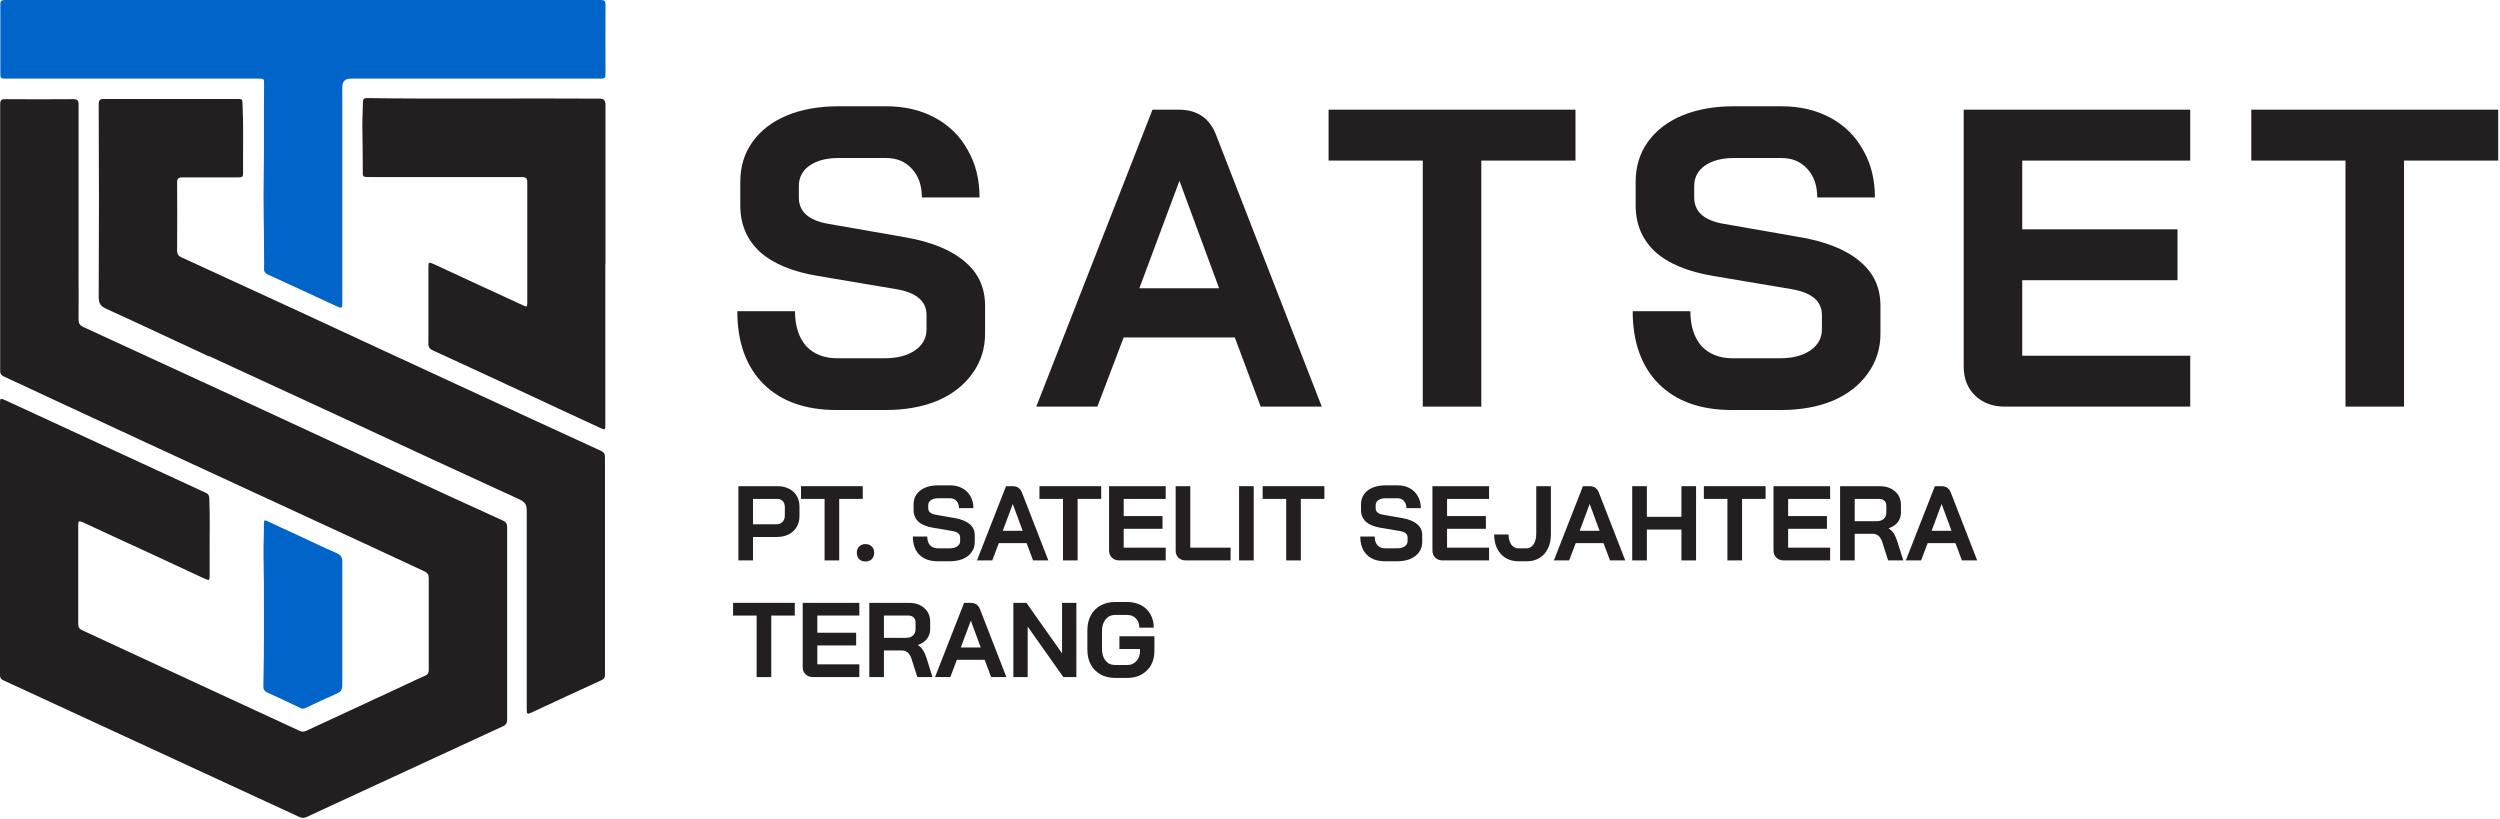
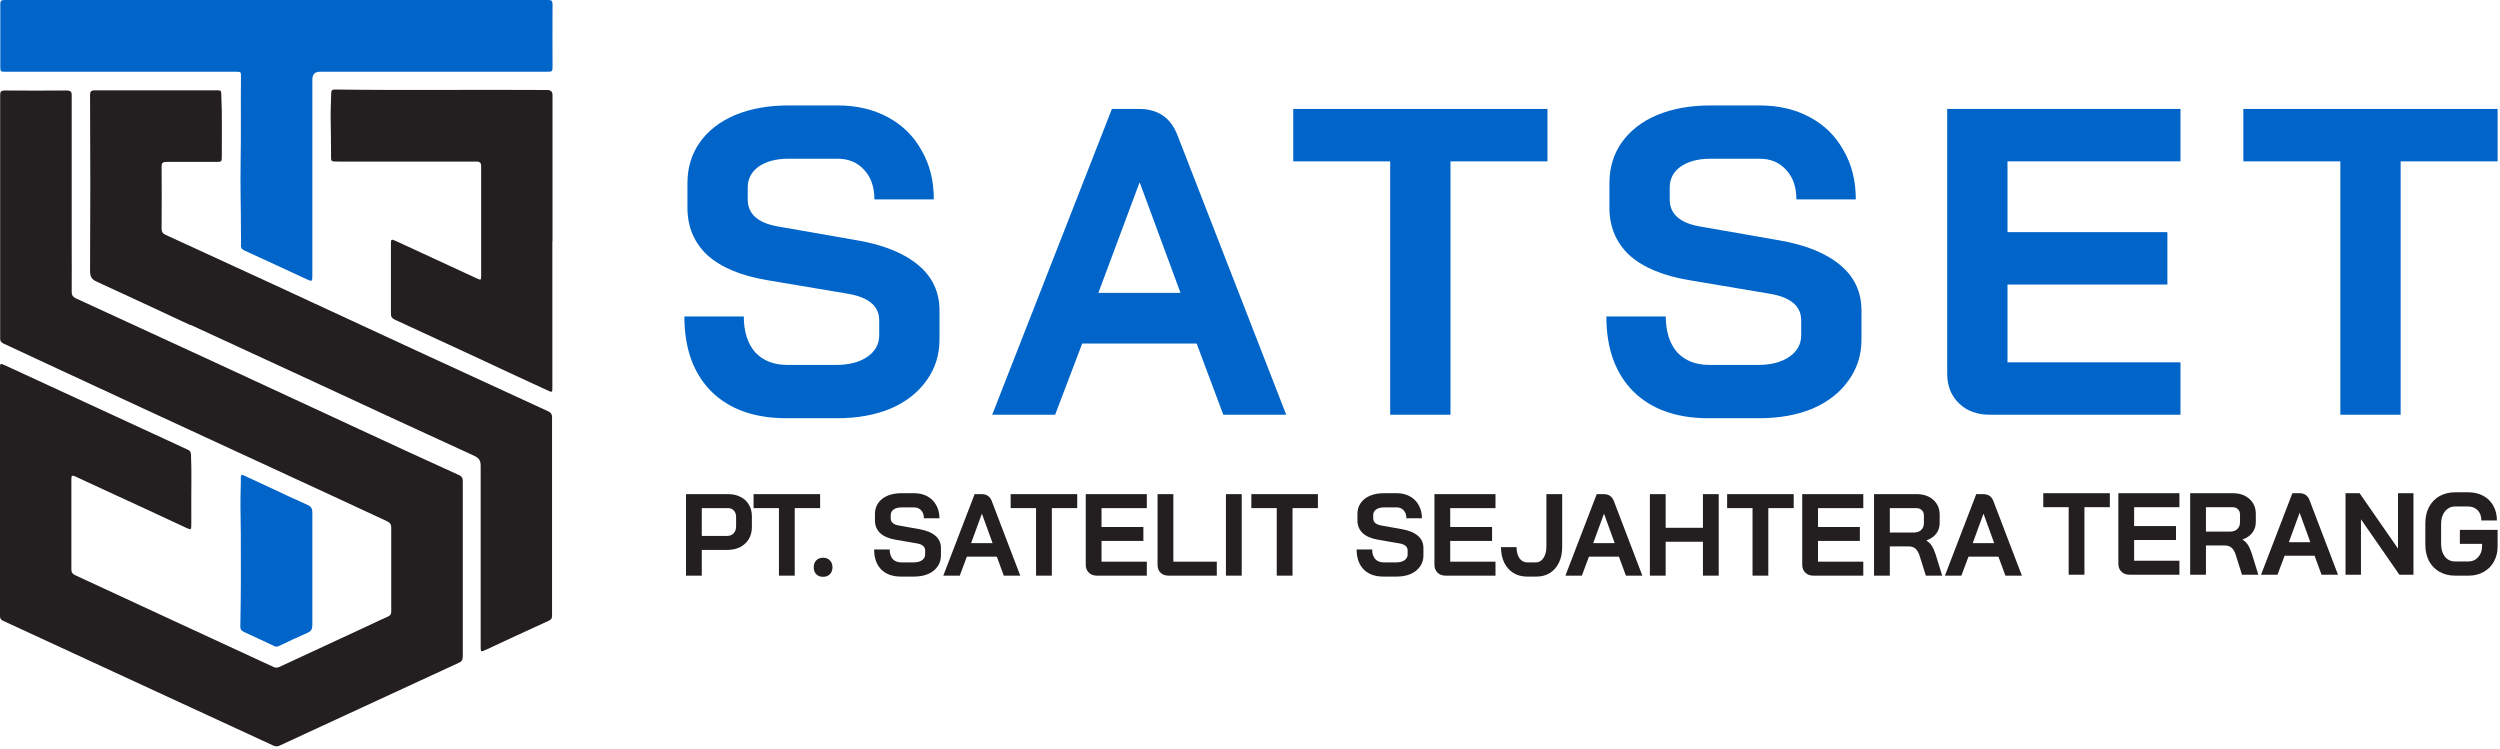
- <svg xmlns="http://www.w3.org/2000/svg" fill="none" viewBox="0 0 864 283" height="283" width="864">
-   <path fill="#231F20" d="M136.14 162.601C148.72 168.424 161.239 174.246 173.879 179.947C175.21 180.553 175.27 181.402 175.27 182.615C175.27 202.326 175.27 222.098 175.27 241.809C175.27 244.053 175.27 246.358 175.27 248.602C175.27 249.815 174.908 250.543 173.758 251.028C164.565 255.273 155.373 259.519 146.18 263.764C136.684 268.131 127.189 272.558 117.694 276.925C113.762 278.744 109.831 280.564 105.9 282.383C105.114 282.747 104.388 282.747 103.541 282.383C95.377 278.623 87.272 274.863 79.108 271.103C60.782 262.672 42.517 254.181 24.192 245.751C16.511 242.234 8.891 238.655 1.21 235.138C0.363 234.774 0 234.289 0 233.318C0 202.084 0 170.85 0 139.615C0 137.553 -1.80244e-07 137.492 1.996 138.402C23.527 148.349 45.057 158.295 66.649 168.242C68.161 168.909 69.612 169.697 71.124 170.304C72.031 170.668 72.273 171.274 72.334 172.184C72.636 178.977 72.394 185.83 72.455 192.623C72.455 194.624 72.455 196.565 72.455 198.566C72.455 200.689 72.394 200.75 70.519 199.9C64.713 197.232 58.907 194.503 53.041 191.773C44.876 188.013 36.651 184.253 28.486 180.432C27.276 179.886 27.035 180.129 27.035 181.402C27.035 192.805 27.035 204.207 27.035 215.669C27.035 216.822 27.458 217.367 28.486 217.853C41.913 224.039 55.339 230.286 68.826 236.533C80.438 241.93 92.05 247.267 103.602 252.605C104.388 252.969 104.993 252.908 105.779 252.605C117.21 247.267 128.64 241.991 140.011 236.715C142.309 235.623 144.607 234.531 146.966 233.5C147.813 233.136 148.175 232.59 148.175 231.62C148.175 221.006 148.175 210.332 148.175 199.719C148.175 198.566 147.692 197.96 146.724 197.475C139.345 194.078 131.967 190.621 124.528 187.164C115.395 182.919 106.202 178.734 97.07 174.488C82.676 167.817 68.282 161.206 53.888 154.535C42.759 149.38 31.57 144.164 20.442 139.009C14.031 136.037 7.62 133.004 1.149 130.033C0.484 129.608 0.06 129.244 0.06 128.274C0.06 97.525 0.06 66.775 0.06 36.026C0.06 34.632 0.423 34.268 1.814 34.268C9.616 34.328 17.418 34.328 25.281 34.268C26.732 34.268 27.216 34.753 27.155 36.148C27.155 55.616 27.155 75.024 27.155 94.492C27.155 99.829 27.216 105.106 27.155 110.443C27.155 111.717 27.518 112.384 28.728 112.99C46.267 121.057 63.746 129.123 81.285 137.189C84.914 138.887 130.334 159.933 136.14 162.601Z" />
-   <path fill="#231F20" d="M72.213 123.178C60.419 117.72 48.626 112.14 36.772 106.742C34.836 105.893 34.111 104.923 34.111 102.679C34.232 80.481 34.232 58.284 34.111 36.086C34.111 34.631 34.474 34.206 35.986 34.206C51.287 34.206 66.588 34.206 81.829 34.206C83.825 34.206 83.764 34.206 83.825 36.208C84.188 43.91 83.946 51.552 84.006 59.254C84.006 61.195 83.946 61.316 81.95 61.316C75.66 61.316 69.31 61.316 63.02 61.316C61.629 61.316 61.206 61.68 61.206 63.136C61.266 70.96 61.266 78.783 61.206 86.607C61.206 87.881 61.689 88.487 62.778 88.972C76.386 95.219 89.933 101.466 103.541 107.713C121.443 116.022 139.345 124.331 157.247 132.579C174.061 140.342 190.874 148.105 207.688 155.808C208.716 156.293 209.079 156.899 209.079 157.991C209.079 163.874 209.079 169.818 209.079 175.701C209.079 194.866 209.079 213.97 209.079 233.135C209.079 234.166 208.837 234.652 207.869 235.076C199.825 238.715 191.842 242.475 183.859 246.175C182.165 246.963 182.044 246.903 182.044 244.962C182.044 222.158 182.044 199.293 182.044 176.489C182.044 174.548 181.56 173.578 179.685 172.668C159.485 163.449 139.406 154.109 119.266 144.77C117.694 144.042 80.257 126.757 72.092 122.996L72.213 123.178Z" />
-   <path fill="#0064C9" d="M104.811 0C139.103 0 173.395 0 207.627 0C208.958 0 209.26 0.364 209.26 1.698C209.2 9.461 209.26 17.164 209.26 24.927C209.26 27.171 209.26 27.171 206.962 27.171C178.355 27.171 149.748 27.171 121.201 27.171C119.266 27.171 118.298 28.141 118.298 30.082C118.298 54.463 118.298 78.844 118.298 103.164C118.298 103.589 118.298 104.013 118.298 104.499C118.298 106.621 118.177 106.682 116.182 105.772C108.319 102.133 100.517 98.494 92.655 94.916C91.627 94.431 91.143 93.885 91.264 92.733C91.324 91.398 91.264 90.003 91.264 88.669C91.264 79.329 90.962 69.989 91.143 60.71C91.324 50.157 91.143 39.604 91.264 29.112C91.264 27.232 91.264 27.171 89.329 27.171C60.782 27.171 32.236 27.171 3.689 27.171C3.205 27.171 2.722 27.171 2.238 27.171C0.181 27.171 0.121 27.171 0.121 25.109C0.121 17.346 0.121 9.522 0.121 1.759C0.06 0.303 0.484 0 1.814 0C36.167 0 70.459 0 104.811 0Z" />
-   <path fill="#231F20" d="M209.2 91.398C209.2 109.836 209.2 128.273 209.2 146.65C209.2 148.651 209.2 148.712 207.385 147.863C197.769 143.435 188.213 139.008 178.657 134.52C168.981 130.032 159.304 125.544 149.627 121.116C148.417 120.57 147.994 119.903 148.055 118.569C148.055 109.836 148.055 101.163 148.055 92.429C148.055 90.549 148.175 90.489 149.929 91.277C160.211 96.068 170.493 100.799 180.774 105.53C182.105 106.136 182.226 106.075 182.226 104.559C182.226 90.731 182.226 76.903 182.226 63.075C182.226 61.62 181.802 61.195 180.351 61.195C163.054 61.195 145.756 61.195 128.399 61.195C124.891 61.195 125.435 61.256 125.375 58.223C125.314 54.099 125.375 50.035 125.254 45.911C125.133 42.333 125.375 38.755 125.435 35.176C125.435 34.267 125.858 33.903 126.766 33.903C153.619 34.267 180.472 33.903 207.325 34.085C208.615 34.085 209.26 34.752 209.26 36.086C209.26 54.463 209.26 72.84 209.26 91.216L209.2 91.398Z" />
-   <path fill="#0064C9" d="M118.298 215.425C118.298 222.521 118.298 229.617 118.298 236.713C118.298 238.229 117.875 239.078 116.424 239.685C112.795 241.262 109.226 242.96 105.658 244.658C105.053 244.961 104.509 245.022 103.904 244.719C100.094 242.899 96.223 241.08 92.353 239.321C91.325 238.836 90.962 238.169 91.022 237.077C91.264 225.432 91.264 213.788 91.204 202.143C91.204 197.655 91.022 193.167 91.083 188.679C91.083 186.071 91.264 183.463 91.204 180.855C91.204 179.642 91.627 179.703 92.474 180.127C95.921 181.765 99.368 183.342 102.816 184.919C107.352 187.041 111.888 189.225 116.484 191.226C117.875 191.833 118.298 192.682 118.298 194.077C118.298 201.173 118.298 208.269 118.298 215.364V215.425Z" />
-   <path fill="#231F20" d="M289.126 141.705C278.375 141.705 269.969 138.724 263.909 132.761C257.848 126.701 254.818 118.295 254.818 107.543H274.758C274.758 112.626 276.029 116.634 278.57 119.566C281.209 122.401 284.826 123.818 289.42 123.818H305.694C309.995 123.818 313.465 122.938 316.104 121.179C318.841 119.322 320.209 116.878 320.209 113.848V108.863C320.209 104.074 316.69 101.092 309.653 99.919L282.675 95.374C273.878 93.908 267.183 91.123 262.589 87.017C258.093 82.814 255.845 77.487 255.845 71.036V62.826C255.845 57.645 257.213 53.1 259.95 49.19C262.784 45.183 266.743 42.104 271.826 39.954C277.006 37.803 282.969 36.728 289.713 36.728H306.281C312.634 36.728 318.254 38.048 323.141 40.687C328.029 43.326 331.792 47.04 334.431 51.83C337.168 56.521 338.536 61.995 338.536 68.25H318.596C318.596 64.145 317.472 60.871 315.224 58.427C312.976 55.886 309.995 54.615 306.281 54.615H289.713C285.608 54.615 282.284 55.495 279.743 57.254C277.299 59.014 276.078 61.359 276.078 64.292V68.25C276.078 73.138 279.45 76.168 286.194 77.341L313.025 82.032C321.92 83.596 328.713 86.382 333.404 90.389C338.096 94.299 340.442 99.382 340.442 105.637V115.314C340.442 120.495 338.976 125.089 336.044 129.096C333.209 133.104 329.201 136.231 324.021 138.479C318.841 140.63 312.829 141.705 305.987 141.705H289.126Z" />
-   <path fill="#231F20" d="M426.751 116.634H388.337L379.247 140.532H358.134L398.307 37.901H407.397C413.751 37.901 418.051 40.833 420.3 46.698L456.807 140.532H435.694L426.751 116.634ZM393.762 99.626H421.326L407.691 62.679H407.544L393.762 99.626Z" />
-   <path fill="#231F20" d="M491.709 55.495H459.161V37.901H544.491V55.495H511.942V140.532H491.709V55.495Z" />
-   <path fill="#231F20" d="M598.566 141.705C587.814 141.705 579.408 138.724 573.348 132.761C567.288 126.701 564.258 118.295 564.258 107.543H584.198C584.198 112.626 585.468 116.634 588.01 119.566C590.649 122.401 594.265 123.818 598.859 123.818H615.134C619.434 123.818 622.904 122.938 625.543 121.179C628.28 119.322 629.649 116.878 629.649 113.848V108.863C629.649 104.074 626.13 101.092 619.092 99.919L592.115 95.374C583.318 93.908 576.623 91.123 572.029 87.017C567.532 82.814 565.284 77.487 565.284 71.036V62.826C565.284 57.645 566.653 53.1 569.39 49.19C572.224 45.183 576.183 42.104 581.265 39.954C586.446 37.803 592.408 36.728 599.153 36.728H615.72C622.073 36.728 627.694 38.048 632.581 40.687C637.468 43.326 641.231 47.04 643.87 51.83C646.607 56.521 647.976 61.995 647.976 68.25H628.036C628.036 64.145 626.912 60.871 624.664 58.427C622.416 55.886 619.434 54.615 615.72 54.615H599.153C595.047 54.615 591.724 55.495 589.183 57.254C586.739 59.014 585.517 61.359 585.517 64.292V68.25C585.517 73.138 588.889 76.168 595.634 77.341L622.464 82.032C631.359 83.596 638.152 86.382 642.844 90.389C647.536 94.299 649.882 99.382 649.882 105.637V115.314C649.882 120.495 648.415 125.089 645.483 129.096C642.649 133.104 638.641 136.231 633.461 138.479C628.28 140.63 622.269 141.705 615.427 141.705H598.566Z" />
-   <path fill="#231F20" d="M692.877 140.532C688.674 140.532 685.253 139.261 682.614 136.72C679.975 134.179 678.655 130.855 678.655 126.75V37.901H756.948V55.495H698.888V79.247H752.549V96.841H698.888V122.938H756.948V140.532H692.877Z" />
-   <path fill="#231F20" d="M810.599 55.495H778.05V37.901H863.381V55.495H830.832V140.532H810.599V55.495Z" />
-   <path fill="#231F20" d="M255.185 168.023H268.71C270.201 168.023 271.52 168.316 272.669 168.902C273.817 169.464 274.709 170.283 275.345 171.358C275.98 172.409 276.298 173.618 276.298 174.987V178.396C276.298 179.813 275.968 181.071 275.308 182.171C274.648 183.246 273.72 184.089 272.522 184.7C271.349 185.287 269.981 185.58 268.417 185.58H260.243V193.68H255.185V168.023ZM268.344 181.181C269.199 181.181 269.895 180.912 270.433 180.375C270.971 179.813 271.239 179.08 271.239 178.176V175.207C271.239 174.351 270.995 173.679 270.506 173.191C270.042 172.678 269.419 172.421 268.637 172.421H260.243V181.181H268.344Z" />
-   <path fill="#231F20" d="M284.971 172.421H276.834V168.023H298.166V172.421H290.029V193.68H284.971V172.421Z" />
-   <path fill="#231F20" d="M299.119 194.047C298.215 194.047 297.482 193.778 296.92 193.24C296.382 192.678 296.114 191.945 296.114 191.041C296.114 190.137 296.382 189.416 296.92 188.879C297.482 188.317 298.215 188.036 299.119 188.036C300.023 188.036 300.744 188.317 301.282 188.879C301.844 189.416 302.125 190.137 302.125 191.041C302.125 191.945 301.844 192.678 301.282 193.24C300.744 193.778 300.023 194.047 299.119 194.047Z" />
-   <path fill="#231F20" d="M324.056 193.974C321.368 193.974 319.266 193.228 317.751 191.738C316.236 190.223 315.479 188.121 315.479 185.433H320.464C320.464 186.704 320.781 187.706 321.417 188.439C322.076 189.147 322.98 189.502 324.129 189.502H328.198C329.273 189.502 330.14 189.282 330.8 188.842C331.484 188.378 331.826 187.767 331.826 187.009V185.763C331.826 184.566 330.947 183.82 329.187 183.527L322.443 182.391C320.244 182.024 318.57 181.328 317.421 180.302C316.297 179.251 315.735 177.919 315.735 176.306V174.254C315.735 172.959 316.077 171.822 316.762 170.845C317.47 169.843 318.46 169.073 319.73 168.536C321.026 167.998 322.516 167.729 324.202 167.729H328.344C329.933 167.729 331.338 168.059 332.559 168.719C333.781 169.379 334.722 170.307 335.382 171.505C336.066 172.678 336.408 174.046 336.408 175.61H331.423C331.423 174.584 331.142 173.765 330.58 173.154C330.018 172.519 329.273 172.201 328.344 172.201H324.202C323.176 172.201 322.345 172.421 321.71 172.861C321.099 173.301 320.793 173.887 320.793 174.62V175.61C320.793 176.832 321.637 177.589 323.323 177.882L330.03 179.055C332.254 179.446 333.952 180.143 335.125 181.145C336.298 182.122 336.885 183.393 336.885 184.957V187.376C336.885 188.671 336.518 189.819 335.785 190.821C335.076 191.823 334.074 192.605 332.779 193.167C331.484 193.705 329.981 193.974 328.271 193.974H324.056Z" />
-   <path fill="#231F20" d="M354.796 187.706H345.193L342.92 193.68H337.642L347.685 168.023H349.958C351.546 168.023 352.622 168.756 353.184 170.222L362.31 193.68H357.032L354.796 187.706ZM346.549 183.454H353.44L350.031 174.217H349.995L346.549 183.454Z" />
-   <path fill="#231F20" d="M367.371 172.421H359.233V168.023H380.566V172.421H372.429V193.68H367.371V172.421Z" />
-   <path fill="#231F20" d="M386.85 193.68C385.799 193.68 384.944 193.363 384.284 192.727C383.625 192.092 383.295 191.261 383.295 190.235V168.023H402.868V172.421H388.353V178.359H401.768V182.757H388.353V189.282H402.868V193.68H386.85Z" />
-   <path fill="#231F20" d="M409.866 193.68C408.791 193.68 407.924 193.375 407.264 192.764C406.629 192.129 406.311 191.298 406.311 190.271V168.023H411.369V189.282H425.298V193.68H409.866Z" />
-   <path fill="#231F20" d="M428.226 168.023H433.284V193.68H428.226V168.023Z" />
-   <path fill="#231F20" d="M444.509 172.421H436.371V168.023H457.704V172.421H449.567V193.68H444.509V172.421Z" />
-   <path fill="#231F20" d="M478.69 193.974C476.002 193.974 473.9 193.228 472.385 191.738C470.87 190.223 470.113 188.121 470.113 185.433H475.097C475.097 186.704 475.415 187.706 476.05 188.439C476.71 189.147 477.614 189.502 478.763 189.502H482.831C483.907 189.502 484.774 189.282 485.434 188.842C486.118 188.378 486.46 187.767 486.46 187.009V185.763C486.46 184.566 485.581 183.82 483.821 183.527L477.077 182.391C474.878 182.024 473.204 181.328 472.055 180.302C470.931 179.251 470.369 177.919 470.369 176.306V174.254C470.369 172.959 470.711 171.822 471.395 170.845C472.104 169.843 473.094 169.073 474.364 168.536C475.66 167.998 477.15 167.729 478.836 167.729H482.978C484.566 167.729 485.972 168.059 487.193 168.719C488.415 169.379 489.356 170.307 490.016 171.505C490.7 172.678 491.042 174.046 491.042 175.61H486.057C486.057 174.584 485.776 173.765 485.214 173.154C484.652 172.519 483.907 172.201 482.978 172.201H478.836C477.81 172.201 476.979 172.421 476.344 172.861C475.733 173.301 475.427 173.887 475.427 174.62V175.61C475.427 176.832 476.27 177.589 477.957 177.882L484.664 179.055C486.888 179.446 488.586 180.143 489.759 181.145C490.932 182.122 491.518 183.393 491.518 184.957V187.376C491.518 188.671 491.152 189.819 490.419 190.821C489.71 191.823 488.708 192.605 487.413 193.167C486.118 193.705 484.615 193.974 482.905 193.974H478.69Z" />
-   <path fill="#231F20" d="M498.602 193.68C497.551 193.68 496.696 193.363 496.036 192.727C495.376 192.092 495.046 191.261 495.046 190.235V168.023H514.62V172.421H500.105V178.359H513.52V182.757H500.105V189.282H514.62V193.68H498.602Z" />
-   <path fill="#231F20" d="M524.734 193.974C523.072 193.974 521.606 193.595 520.335 192.837C519.089 192.055 518.111 190.968 517.403 189.575C516.719 188.158 516.376 186.533 516.376 184.7H521.361C521.361 186.142 521.667 187.303 522.278 188.182C522.913 189.062 523.732 189.502 524.734 189.502H527.556C528.558 189.502 529.364 189.05 529.975 188.146C530.61 187.217 530.928 186.007 530.928 184.517V168.023H535.986V184.737C535.986 186.569 535.644 188.182 534.96 189.575C534.276 190.968 533.311 192.055 532.064 192.837C530.818 193.595 529.389 193.974 527.776 193.974H524.734Z" />
-   <path fill="#231F20" d="M554.174 187.706H544.57L542.298 193.68H537.02L547.063 168.023H549.336C550.924 168.023 551.999 168.756 552.561 170.222L561.688 193.68H556.41L554.174 187.706ZM545.927 183.454H552.818L549.409 174.217H549.372L545.927 183.454Z" />
-   <path fill="#231F20" d="M564.095 168.023H569.153V178.616H581.102V168.023H586.16V193.68H581.102V183.014H569.153V193.68H564.095V168.023Z" />
-   <path fill="#231F20" d="M596.995 172.421H588.858V168.023H610.19V172.421H602.053V193.68H596.995V172.421Z" />
-   <path fill="#231F20" d="M616.474 193.68C615.424 193.68 614.568 193.363 613.909 192.727C613.249 192.092 612.919 191.261 612.919 190.235V168.023H632.492V172.421H617.977V178.359H631.393V182.757H617.977V189.282H632.492V193.68H616.474Z" />
-   <path fill="#231F20" d="M635.935 168.023H649.57C651.794 168.023 653.578 168.621 654.922 169.819C656.29 171.016 656.974 172.592 656.974 174.547V177.113C656.974 178.383 656.608 179.495 655.875 180.448C655.166 181.377 654.128 182.085 652.759 182.574V182.647C653.541 183.161 654.128 183.747 654.519 184.407C654.934 185.067 655.337 185.983 655.728 187.156L657.781 193.68H652.539L650.597 187.596C650.279 186.545 649.839 185.763 649.277 185.25C648.715 184.737 648.019 184.48 647.188 184.48H640.993V193.68H635.935V168.023ZM648.617 180.118C649.644 180.118 650.45 179.85 651.037 179.312C651.623 178.75 651.916 178.029 651.916 177.149V174.767C651.916 174.058 651.696 173.496 651.256 173.081C650.817 172.641 650.23 172.421 649.497 172.421H640.993V180.118H648.617Z" />
-   <path fill="#231F20" d="M675.805 187.706H666.202L663.929 193.68H658.651L668.694 168.023H670.967C672.555 168.023 673.63 168.756 674.192 170.222L683.319 193.68H678.041L675.805 187.706ZM667.558 183.454H674.449L671.04 174.217H671.003L667.558 183.454Z" />
-   <path fill="#231F20" d="M261.489 212.74H253.352V208.342H274.685V212.74H266.548V234H261.489V212.74Z" />
-   <path fill="#231F20" d="M280.969 234C279.918 234 279.063 233.682 278.403 233.047C277.743 232.411 277.413 231.58 277.413 230.554V208.342H296.987V212.74H282.472V218.678H295.887V223.077H282.472V229.601H296.987V234H280.969Z" />
-   <path fill="#231F20" d="M300.43 208.342H314.065C316.289 208.342 318.072 208.941 319.416 210.138C320.785 211.335 321.469 212.911 321.469 214.866V217.432C321.469 218.703 321.102 219.815 320.369 220.768C319.661 221.696 318.622 222.405 317.254 222.894V222.967C318.036 223.48 318.622 224.066 319.013 224.726C319.429 225.386 319.832 226.302 320.223 227.475L322.275 234H317.034L315.091 227.915C314.774 226.864 314.334 226.082 313.772 225.569C313.21 225.056 312.513 224.8 311.682 224.8H305.488V234H300.43V208.342ZM313.112 220.438C314.138 220.438 314.945 220.169 315.531 219.631C316.118 219.069 316.411 218.348 316.411 217.469V215.086C316.411 214.378 316.191 213.816 315.751 213.4C315.311 212.96 314.725 212.74 313.992 212.74H305.488V220.438H313.112Z" />
-   <path fill="#231F20" d="M340.299 228.025H330.696L328.424 234H323.145L333.189 208.342H335.461C337.049 208.342 338.125 209.075 338.687 210.541L347.813 234H342.535L340.299 228.025ZM332.052 223.773H338.943L335.534 214.536H335.498L332.052 223.773Z" />
-   <path fill="#231F20" d="M350.22 208.342H354.729L367.044 225.789V208.342H371.993V234H367.484L355.169 216.552V234H350.22V208.342Z" />
-   <path fill="#231F20" d="M385.326 234.293C383.445 234.293 381.783 233.89 380.342 233.083C378.9 232.277 377.776 231.141 376.969 229.674C376.187 228.184 375.796 226.473 375.796 224.543V217.799C375.796 215.868 376.187 214.17 376.969 212.704C377.776 211.213 378.9 210.065 380.342 209.258C381.808 208.452 383.494 208.049 385.4 208.049H389.505C391.338 208.049 392.951 208.415 394.343 209.148C395.736 209.881 396.811 210.92 397.569 212.264C398.351 213.608 398.742 215.16 398.742 216.919H393.757C393.757 215.599 393.366 214.536 392.584 213.73C391.802 212.924 390.776 212.52 389.505 212.52H385.4C384.031 212.52 382.932 213.034 382.101 214.06C381.27 215.062 380.855 216.381 380.855 218.019V224.323C380.855 225.96 381.258 227.292 382.064 228.318C382.895 229.32 383.983 229.821 385.326 229.821H389.652C390.898 229.821 391.924 229.369 392.731 228.465C393.561 227.561 393.977 226.437 393.977 225.093V224.286H386.866V219.888H398.962V225.093C398.962 226.877 398.571 228.465 397.789 229.858C397.007 231.251 395.907 232.338 394.49 233.12C393.073 233.902 391.46 234.293 389.652 234.293H385.326Z" />
+ <svg xmlns="http://www.w3.org/2000/svg" width="621" height="186" viewBox="0 0 621 186" fill="none">
+   <path d="M89.29 106.646C97.541 110.465 105.752 114.283 114.042 118.022C114.915 118.42 114.955 118.977 114.955 119.773C114.955 132.7 114.955 145.668 114.955 158.596C114.955 160.068 114.955 161.579 114.955 163.051C114.955 163.847 114.717 164.324 113.963 164.642C107.934 167.427 101.904 170.211 95.875 172.996C89.647 175.86 83.419 178.763 77.192 181.627C74.614 182.821 72.035 184.014 69.457 185.207C68.941 185.446 68.465 185.446 67.91 185.207C62.555 182.741 57.239 180.275 51.884 177.809C39.865 172.28 27.886 166.711 15.867 161.182C10.829 158.874 5.831 156.528 0.793 154.22C0.238 153.982 0 153.663 0 153.027C0 132.541 0 112.056 0 91.57C0 90.218 -1.18217e-07 90.178 1.309 90.774C15.43 97.298 29.552 103.822 43.713 110.345C44.705 110.783 45.657 111.3 46.648 111.698C47.243 111.936 47.402 112.334 47.442 112.931C47.64 117.386 47.481 121.881 47.521 126.336C47.521 127.649 47.521 128.922 47.521 130.234C47.521 131.626 47.481 131.666 46.252 131.109C42.444 129.359 38.636 127.569 34.788 125.779C29.433 123.313 24.038 120.847 18.683 118.341C17.89 117.983 17.731 118.142 17.731 118.977C17.731 126.455 17.731 133.934 17.731 141.452C17.731 142.207 18.009 142.565 18.683 142.884C27.489 146.941 36.295 151.038 45.141 155.135C52.757 158.676 60.373 162.176 67.949 165.676C68.465 165.915 68.862 165.875 69.377 165.676C76.874 162.176 84.371 158.715 91.829 155.255C93.336 154.539 94.844 153.823 96.391 153.146C96.946 152.908 97.184 152.55 97.184 151.913C97.184 144.952 97.184 137.951 97.184 130.99C97.184 130.234 96.867 129.836 96.232 129.518C91.393 127.291 86.553 125.023 81.674 122.756C75.684 119.972 69.655 117.227 63.665 114.442C54.225 110.067 44.784 105.731 35.343 101.355C28.044 97.974 20.706 94.553 13.407 91.172C9.203 89.223 4.998 87.234 0.754 85.285C0.317 85.007 0.04 84.768 0.04 84.132C0.04 63.964 0.04 43.797 0.04 23.629C0.04 22.714 0.278 22.476 1.19 22.476C6.307 22.515 11.424 22.515 16.581 22.476C17.533 22.476 17.85 22.794 17.81 23.709C17.81 36.477 17.81 49.206 17.81 61.975C17.81 65.476 17.85 68.936 17.81 72.437C17.81 73.272 18.048 73.71 18.842 74.108C30.345 79.398 41.809 84.688 53.312 89.979C55.692 91.093 85.482 104.896 89.29 106.646Z" fill="#231F20" />
+   <path d="M47.362 80.789C39.627 77.209 31.892 73.55 24.117 70.01C22.848 69.453 22.372 68.816 22.372 67.344C22.451 52.786 22.451 38.227 22.372 23.668C22.372 22.713 22.61 22.435 23.602 22.435C33.638 22.435 43.673 22.435 53.669 22.435C54.978 22.435 54.939 22.435 54.978 23.748C55.216 28.799 55.058 33.812 55.097 38.863C55.097 40.136 55.058 40.216 53.749 40.216C49.623 40.216 45.458 40.216 41.333 40.216C40.42 40.216 40.143 40.455 40.143 41.409C40.182 46.541 40.182 51.672 40.143 56.803C40.143 57.639 40.46 58.036 41.174 58.355C50.099 62.452 58.985 66.549 67.91 70.646C79.651 76.096 91.392 81.545 103.134 86.955C114.161 92.047 125.189 97.138 136.216 102.19C136.89 102.508 137.128 102.906 137.128 103.622C137.128 107.48 137.128 111.379 137.128 115.237C137.128 127.807 137.128 140.337 137.128 152.907C137.128 153.583 136.97 153.901 136.335 154.18C131.059 156.567 125.823 159.033 120.587 161.459C119.477 161.976 119.397 161.937 119.397 160.664C119.397 145.707 119.397 130.711 119.397 115.754C119.397 114.481 119.08 113.845 117.85 113.248C104.602 107.202 91.432 101.076 78.223 94.95C77.192 94.473 52.638 83.136 47.283 80.67L47.362 80.789Z" fill="#231F20" />
+   <path d="M68.743 0C91.234 0 113.725 0 136.177 0C137.049 0 137.248 0.239 137.248 1.114C137.208 6.205 137.248 11.257 137.248 16.349C137.248 17.821 137.248 17.821 135.74 17.821C116.978 17.821 98.215 17.821 79.493 17.821C78.223 17.821 77.588 18.457 77.588 19.73C77.588 35.721 77.588 51.711 77.588 67.662C77.588 67.941 77.588 68.219 77.588 68.537C77.588 69.93 77.509 69.969 76.2 69.373C71.043 66.986 65.926 64.6 60.77 62.253C60.095 61.934 59.778 61.576 59.857 60.821C59.897 59.946 59.857 59.031 59.857 58.156C59.857 52.03 59.659 45.904 59.778 39.818C59.897 32.896 59.778 25.975 59.857 19.093C59.857 17.86 59.857 17.821 58.588 17.821C39.865 17.821 21.142 17.821 2.42 17.821C2.102 17.821 1.785 17.821 1.468 17.821C0.119 17.821 0.079 17.821 0.079 16.468C0.079 11.377 0.079 6.245 0.079 1.154C0.04 0.199 0.317 0 1.19 0C23.721 0 46.212 0 68.743 0Z" fill="#0064C9" />
+   <path d="M137.208 59.945C137.208 72.037 137.208 84.13 137.208 96.183C137.208 97.495 137.208 97.535 136.018 96.978C129.711 94.074 123.444 91.171 117.176 88.227C110.83 85.284 104.483 82.34 98.136 79.436C97.343 79.078 97.065 78.641 97.105 77.766C97.105 72.037 97.105 66.349 97.105 60.621C97.105 59.388 97.184 59.348 98.334 59.865C105.078 63.008 111.821 66.111 118.565 69.213C119.437 69.611 119.517 69.571 119.517 68.577C119.517 59.507 119.517 50.438 119.517 41.369C119.517 40.414 119.239 40.136 118.287 40.136C106.942 40.136 95.597 40.136 84.213 40.136C81.912 40.136 82.269 40.175 82.23 38.186C82.19 35.481 82.23 32.816 82.15 30.111C82.071 27.765 82.23 25.418 82.269 23.071C82.269 22.474 82.547 22.235 83.142 22.235C100.754 22.474 118.366 22.235 135.978 22.355C136.825 22.355 137.248 22.792 137.248 23.667C137.248 35.72 137.248 47.773 137.248 59.826L137.208 59.945Z" fill="#231F20" />
+   <path d="M77.588 141.291C77.588 145.945 77.588 150.599 77.588 155.253C77.588 156.248 77.311 156.805 76.359 157.202C73.979 158.237 71.638 159.351 69.298 160.464C68.901 160.663 68.544 160.703 68.148 160.504C65.649 159.311 63.11 158.117 60.571 156.964C59.897 156.646 59.659 156.208 59.699 155.492C59.857 147.855 59.857 140.217 59.818 132.58C59.818 129.636 59.699 126.693 59.738 123.749C59.738 122.039 59.857 120.328 59.818 118.618C59.818 117.822 60.095 117.862 60.651 118.14C62.912 119.214 65.173 120.249 67.434 121.283C70.409 122.675 73.384 124.107 76.398 125.42C77.311 125.818 77.588 126.375 77.588 127.289C77.588 131.943 77.588 136.597 77.588 141.251V141.291Z" fill="#0064C9" />
+   <path d="M195.392 103.888C187.434 103.888 181.213 101.681 176.728 97.269C172.243 92.783 170 86.562 170 78.604H184.758C184.758 82.366 185.698 85.332 187.579 87.502C189.532 89.6 192.209 90.649 195.609 90.649H207.654C210.837 90.649 213.405 89.998 215.358 88.696C217.384 87.322 218.397 85.513 218.397 83.27V79.581C218.397 76.036 215.792 73.83 210.584 72.962L190.617 69.598C184.107 68.513 179.151 66.451 175.751 63.413C172.423 60.302 170.76 56.359 170.76 51.585V45.508C170.76 41.674 171.772 38.31 173.798 35.416C175.896 32.45 178.826 30.172 182.587 28.58C186.422 26.989 190.834 26.193 195.826 26.193H208.088C212.79 26.193 216.95 27.169 220.567 29.123C224.184 31.076 226.969 33.825 228.922 37.37C230.948 40.842 231.961 44.893 231.961 49.523H217.203C217.203 46.485 216.371 44.061 214.707 42.253C213.043 40.372 210.837 39.431 208.088 39.431H195.826C192.788 39.431 190.328 40.083 188.447 41.385C186.639 42.687 185.734 44.423 185.734 46.593V49.523C185.734 53.14 188.23 55.383 193.222 56.251L213.079 59.723C219.663 60.881 224.69 62.942 228.163 65.908C231.635 68.802 233.371 72.564 233.371 77.194V84.356C233.371 88.19 232.286 91.59 230.116 94.556C228.018 97.522 225.052 99.837 221.218 101.5C217.384 103.092 212.935 103.888 207.871 103.888H195.392Z" fill="#0064C9" />
+   <path d="M297.249 85.332H268.819L262.091 103.02H246.466L276.198 27.061H282.926C287.628 27.061 290.811 29.231 292.475 33.572L319.495 103.02H303.869L297.249 85.332ZM272.834 72.745H293.235L283.143 45.4H283.034L272.834 72.745Z" fill="#0064C9" />
+   <path d="M345.326 40.083H321.237V27.061H384.391V40.083H360.301V103.02H345.326V40.083Z" fill="#0064C9" />
+   <path d="M424.412 103.888C416.455 103.888 410.234 101.681 405.748 97.269C401.263 92.783 399.021 86.562 399.021 78.604H413.778C413.778 82.366 414.719 85.332 416.6 87.502C418.553 89.6 421.229 90.649 424.63 90.649H436.674C439.857 90.649 442.426 89.998 444.379 88.696C446.404 87.322 447.417 85.513 447.417 83.27V79.581C447.417 76.036 444.813 73.83 439.604 72.962L419.638 69.598C413.127 68.513 408.172 66.451 404.772 63.413C401.444 60.302 399.78 56.359 399.78 51.585V45.508C399.78 41.674 400.793 38.31 402.819 35.416C404.916 32.45 407.846 30.172 411.608 28.58C415.442 26.989 419.855 26.193 424.847 26.193H437.108C441.811 26.193 445.97 27.169 449.587 29.123C453.204 31.076 455.99 33.825 457.943 37.37C459.968 40.842 460.981 44.893 460.981 49.523H446.224C446.224 46.485 445.392 44.061 443.728 42.253C442.064 40.372 439.857 39.431 437.108 39.431H424.847C421.808 39.431 419.349 40.083 417.468 41.385C415.659 42.687 414.755 44.423 414.755 46.593V49.523C414.755 53.14 417.251 55.383 422.242 56.251L442.1 59.723C448.683 60.881 453.711 62.942 457.183 65.908C460.656 68.802 462.392 72.564 462.392 77.194V84.356C462.392 88.19 461.307 91.59 459.136 94.556C457.039 97.522 454.073 99.837 450.238 101.5C446.404 103.092 441.955 103.888 436.891 103.888H424.412Z" fill="#0064C9" />
+   <path d="M494.213 103.02C491.102 103.02 488.57 102.079 486.617 100.198C484.664 98.317 483.687 95.858 483.687 92.82V27.061H541.633V40.083H498.662V57.661H538.378V70.683H498.662V89.998H541.633V103.02H494.213Z" fill="#0064C9" />
+   <path d="M581.341 40.083H557.251V27.061H620.405V40.083H596.316V103.02H581.341V40.083Z" fill="#0064C9" />
+   <path d="M170.405 122.744H180.888C182.044 122.744 183.066 122.975 183.957 123.438C184.847 123.881 185.538 124.527 186.03 125.376C186.523 126.205 186.769 127.16 186.769 128.239V130.93C186.769 132.048 186.513 133.041 186.002 133.909C185.491 134.757 184.771 135.423 183.843 135.905C182.934 136.368 181.873 136.599 180.661 136.599H174.326V142.991H170.405V122.744ZM180.604 133.128C181.267 133.128 181.807 132.916 182.224 132.492C182.64 132.048 182.849 131.469 182.849 130.756V128.413C182.849 127.738 182.659 127.208 182.28 126.822C181.921 126.417 181.438 126.215 180.832 126.215H174.326V133.128H180.604Z" fill="#231F20" />
+   <path d="M193.491 126.215H187.185V122.744H203.719V126.215H197.412V142.991H193.491V126.215Z" fill="#231F20" />
+   <path d="M204.457 143.281C203.756 143.281 203.188 143.069 202.753 142.644C202.336 142.201 202.128 141.622 202.128 140.909C202.128 140.195 202.336 139.626 202.753 139.202C203.188 138.759 203.756 138.537 204.457 138.537C205.158 138.537 205.717 138.759 206.133 139.202C206.569 139.626 206.787 140.195 206.787 140.909C206.787 141.622 206.569 142.201 206.133 142.644C205.717 143.069 205.158 143.281 204.457 143.281Z" fill="#231F20" />
+   <path d="M223.784 143.223C221.701 143.223 220.072 142.635 218.898 141.458C217.724 140.263 217.137 138.604 217.137 136.483H221C221 137.486 221.247 138.277 221.739 138.855C222.25 139.414 222.951 139.694 223.841 139.694H226.995C227.828 139.694 228.5 139.52 229.012 139.173C229.542 138.807 229.807 138.325 229.807 137.727V136.744C229.807 135.799 229.125 135.211 227.762 134.979L222.534 134.082C220.83 133.793 219.533 133.244 218.642 132.434C217.771 131.604 217.336 130.553 217.336 129.281V127.661C217.336 126.639 217.601 125.742 218.131 124.971C218.68 124.18 219.447 123.573 220.432 123.149C221.436 122.724 222.591 122.512 223.898 122.512H227.108C228.339 122.512 229.428 122.773 230.375 123.293C231.322 123.814 232.052 124.547 232.563 125.492C233.093 126.417 233.358 127.497 233.358 128.731H229.495C229.495 127.921 229.277 127.275 228.841 126.793C228.406 126.292 227.828 126.041 227.108 126.041H223.898C223.103 126.041 222.459 126.215 221.966 126.562C221.493 126.909 221.256 127.372 221.256 127.95V128.731C221.256 129.695 221.909 130.293 223.216 130.525L228.415 131.45C230.139 131.759 231.455 132.308 232.364 133.099C233.273 133.87 233.728 134.873 233.728 136.107V138.016C233.728 139.038 233.444 139.945 232.875 140.735C232.326 141.526 231.55 142.143 230.546 142.587C229.542 143.011 228.377 143.223 227.052 143.223H223.784Z" fill="#231F20" />
+   <path d="M247.61 138.277H240.167L238.406 142.991H234.315L242.099 122.744H243.86C245.091 122.744 245.925 123.322 246.36 124.479L253.434 142.991H249.343L247.61 138.277ZM241.218 134.921H246.559L243.917 127.632H243.889L241.218 134.921Z" fill="#231F20" />
+   <path d="M257.356 126.215H251.049V122.744H267.584V126.215H261.277V142.991H257.356V126.215Z" fill="#231F20" />
+   <path d="M272.454 142.991C271.64 142.991 270.977 142.741 270.465 142.239C269.954 141.738 269.698 141.082 269.698 140.273V122.744H284.869V126.215H273.619V130.901H284.017V134.372H273.619V139.52H284.869V142.991H272.454Z" fill="#231F20" />
+   <path d="M290.293 142.991C289.46 142.991 288.787 142.75 288.276 142.268C287.784 141.767 287.537 141.111 287.537 140.301V122.744H291.458V139.52H302.253V142.991H290.293Z" fill="#231F20" />
+   <path d="M304.523 122.744H308.443V142.991H304.523V122.744Z" fill="#231F20" />
+   <path d="M317.143 126.215H310.836V122.744H327.37V126.215H321.063V142.991H317.143V126.215Z" fill="#231F20" />
+   <path d="M343.635 143.223C341.552 143.223 339.923 142.635 338.749 141.458C337.575 140.263 336.988 138.604 336.988 136.483H340.851C340.851 137.486 341.097 138.277 341.59 138.855C342.101 139.414 342.802 139.694 343.692 139.694H346.845C347.679 139.694 348.351 139.52 348.863 139.173C349.393 138.807 349.658 138.325 349.658 137.727V136.744C349.658 135.799 348.976 135.211 347.613 134.979L342.385 134.082C340.681 133.793 339.383 133.244 338.493 132.434C337.622 131.604 337.186 130.553 337.186 129.281V127.661C337.186 126.639 337.452 125.742 337.982 124.971C338.531 124.18 339.298 123.573 340.283 123.149C341.287 122.724 342.442 122.512 343.749 122.512H346.959C348.19 122.512 349.279 122.773 350.226 123.293C351.173 123.814 351.902 124.547 352.414 125.492C352.944 126.417 353.209 127.497 353.209 128.731H349.345C349.345 127.921 349.128 127.275 348.692 126.793C348.256 126.292 347.679 126.041 346.959 126.041H343.749C342.953 126.041 342.31 126.215 341.817 126.562C341.344 126.909 341.107 127.372 341.107 127.95V128.731C341.107 129.695 341.76 130.293 343.067 130.525L348.266 131.45C349.989 131.759 351.306 132.308 352.215 133.099C353.124 133.87 353.578 134.873 353.578 136.107V138.016C353.578 139.038 353.294 139.945 352.726 140.735C352.177 141.526 351.4 142.143 350.397 142.587C349.393 143.011 348.228 143.223 346.902 143.223H343.635Z" fill="#231F20" />
+   <path d="M359.068 142.991C358.254 142.991 357.591 142.741 357.08 142.239C356.568 141.738 356.313 141.082 356.313 140.273V122.744H371.483V126.215H360.233V130.901H370.631V134.372H360.233V139.52H371.483V142.991H359.068Z" fill="#231F20" />
+   <path d="M379.322 143.223C378.034 143.223 376.898 142.924 375.913 142.326C374.947 141.709 374.19 140.851 373.64 139.752C373.11 138.633 372.845 137.351 372.845 135.905H376.709C376.709 137.042 376.945 137.958 377.419 138.653C377.911 139.347 378.546 139.694 379.322 139.694H381.51C382.286 139.694 382.911 139.337 383.385 138.624C383.877 137.891 384.123 136.936 384.123 135.76V122.744H388.044V135.934C388.044 137.38 387.779 138.653 387.248 139.752C386.718 140.851 385.97 141.709 385.004 142.326C384.038 142.924 382.93 143.223 381.68 143.223H379.322Z" fill="#231F20" />
+   <path d="M402.14 138.277H394.697L392.936 142.991H388.845L396.629 122.744H398.39C399.621 122.744 400.455 123.322 400.89 124.479L407.964 142.991H403.873L402.14 138.277ZM395.748 134.921H401.089L398.447 127.632H398.419L395.748 134.921Z" fill="#231F20" />
+   <path d="M409.83 122.744H413.75V131.103H423.011V122.744H426.932V142.991H423.011V134.574H413.75V142.991H409.83V122.744Z" fill="#231F20" />
+   <path d="M435.329 126.215H429.022V122.744H445.556V126.215H439.25V142.991H435.329V126.215Z" fill="#231F20" />
+   <path d="M450.427 142.991C449.613 142.991 448.95 142.741 448.438 142.239C447.927 141.738 447.671 141.082 447.671 140.273V122.744H462.842V126.215H451.592V130.901H461.99V134.372H451.592V139.52H462.842V142.991H450.427Z" fill="#231F20" />
+   <path d="M465.51 122.744H476.078C477.802 122.744 479.184 123.216 480.226 124.161C481.287 125.106 481.817 126.35 481.817 127.892V129.917C481.817 130.92 481.533 131.797 480.965 132.549C480.416 133.282 479.611 133.841 478.55 134.227V134.285C479.156 134.69 479.611 135.153 479.914 135.673C480.236 136.194 480.548 136.917 480.851 137.843L482.442 142.991H478.38L476.874 138.19C476.628 137.361 476.287 136.744 475.851 136.339C475.415 135.934 474.876 135.731 474.232 135.731H469.431V142.991H465.51V122.744ZM475.34 132.289C476.135 132.289 476.76 132.077 477.215 131.653C477.669 131.209 477.897 130.64 477.897 129.946V128.066C477.897 127.507 477.726 127.063 477.385 126.735C477.044 126.388 476.59 126.215 476.022 126.215H469.431V132.289H475.34Z" fill="#231F20" />
+   <path d="M496.412 138.277H488.969L487.207 142.991H483.116L490.9 122.744H492.662C493.893 122.744 494.726 123.322 495.162 124.479L502.236 142.991H498.145L496.412 138.277ZM490.02 134.921H495.361L492.719 127.632H492.69L490.02 134.921Z" fill="#231F20" />
+   <path d="M513.856 125.983H507.549V122.512H524.083V125.983H517.776V142.76H513.856V125.983Z" fill="#231F20" />
+   <path d="M528.954 142.76C528.139 142.76 527.476 142.509 526.965 142.008C526.454 141.507 526.198 140.851 526.198 140.041V122.512H541.368V125.983H530.118V130.669H540.516V134.14H530.118V139.289H541.368V142.76H528.954Z" fill="#231F20" />
+   <path d="M544.037 122.512H554.605C556.329 122.512 557.711 122.985 558.753 123.93C559.813 124.874 560.344 126.118 560.344 127.661V129.686C560.344 130.688 560.06 131.566 559.491 132.318C558.942 133.051 558.137 133.61 557.077 133.996V134.053C557.683 134.458 558.137 134.921 558.44 135.442C558.762 135.963 559.075 136.686 559.378 137.611L560.969 142.76H556.906L555.401 137.958C555.154 137.129 554.813 136.512 554.378 136.107C553.942 135.702 553.402 135.5 552.759 135.5H547.957V142.76H544.037V122.512ZM553.867 132.058C554.662 132.058 555.287 131.845 555.741 131.421C556.196 130.978 556.423 130.409 556.423 129.715V127.834C556.423 127.275 556.253 126.832 555.912 126.504C555.571 126.157 555.116 125.983 554.548 125.983H547.957V132.058H553.867Z" fill="#231F20" />
+   <path d="M574.938 138.045H567.495L565.734 142.76H561.643L569.427 122.512H571.188C572.42 122.512 573.253 123.091 573.688 124.248L580.762 142.76H576.671L574.938 138.045ZM568.546 134.69H573.887L571.245 127.401H571.217L568.546 134.69Z" fill="#231F20" />
+   <path d="M582.628 122.512H586.122L595.668 136.281V122.512H599.503V142.76H596.008L586.463 128.991V142.76H582.628V122.512Z" fill="#231F20" />
+   <path d="M609.837 142.991C608.379 142.991 607.091 142.673 605.974 142.037C604.856 141.401 603.985 140.504 603.36 139.347C602.754 138.171 602.451 136.821 602.451 135.297V129.975C602.451 128.452 602.754 127.111 603.36 125.954C603.985 124.778 604.856 123.872 605.974 123.235C607.11 122.599 608.417 122.281 609.894 122.281H613.076C614.496 122.281 615.746 122.57 616.826 123.149C617.905 123.727 618.739 124.547 619.326 125.607C619.932 126.668 620.235 127.892 620.235 129.281H616.371C616.371 128.239 616.068 127.401 615.462 126.764C614.856 126.128 614.061 125.81 613.076 125.81H609.894C608.833 125.81 607.981 126.215 607.337 127.025C606.693 127.815 606.371 128.856 606.371 130.149V135.124C606.371 136.416 606.684 137.467 607.309 138.277C607.953 139.067 608.796 139.463 609.837 139.463H613.19C614.155 139.463 614.951 139.106 615.576 138.392C616.22 137.679 616.542 136.792 616.542 135.731V135.095H611.03V131.624H620.405V135.731C620.405 137.139 620.102 138.392 619.496 139.492C618.89 140.591 618.038 141.449 616.94 142.066C615.841 142.683 614.591 142.991 613.19 142.991H609.837Z" fill="#231F20" />
</svg>
